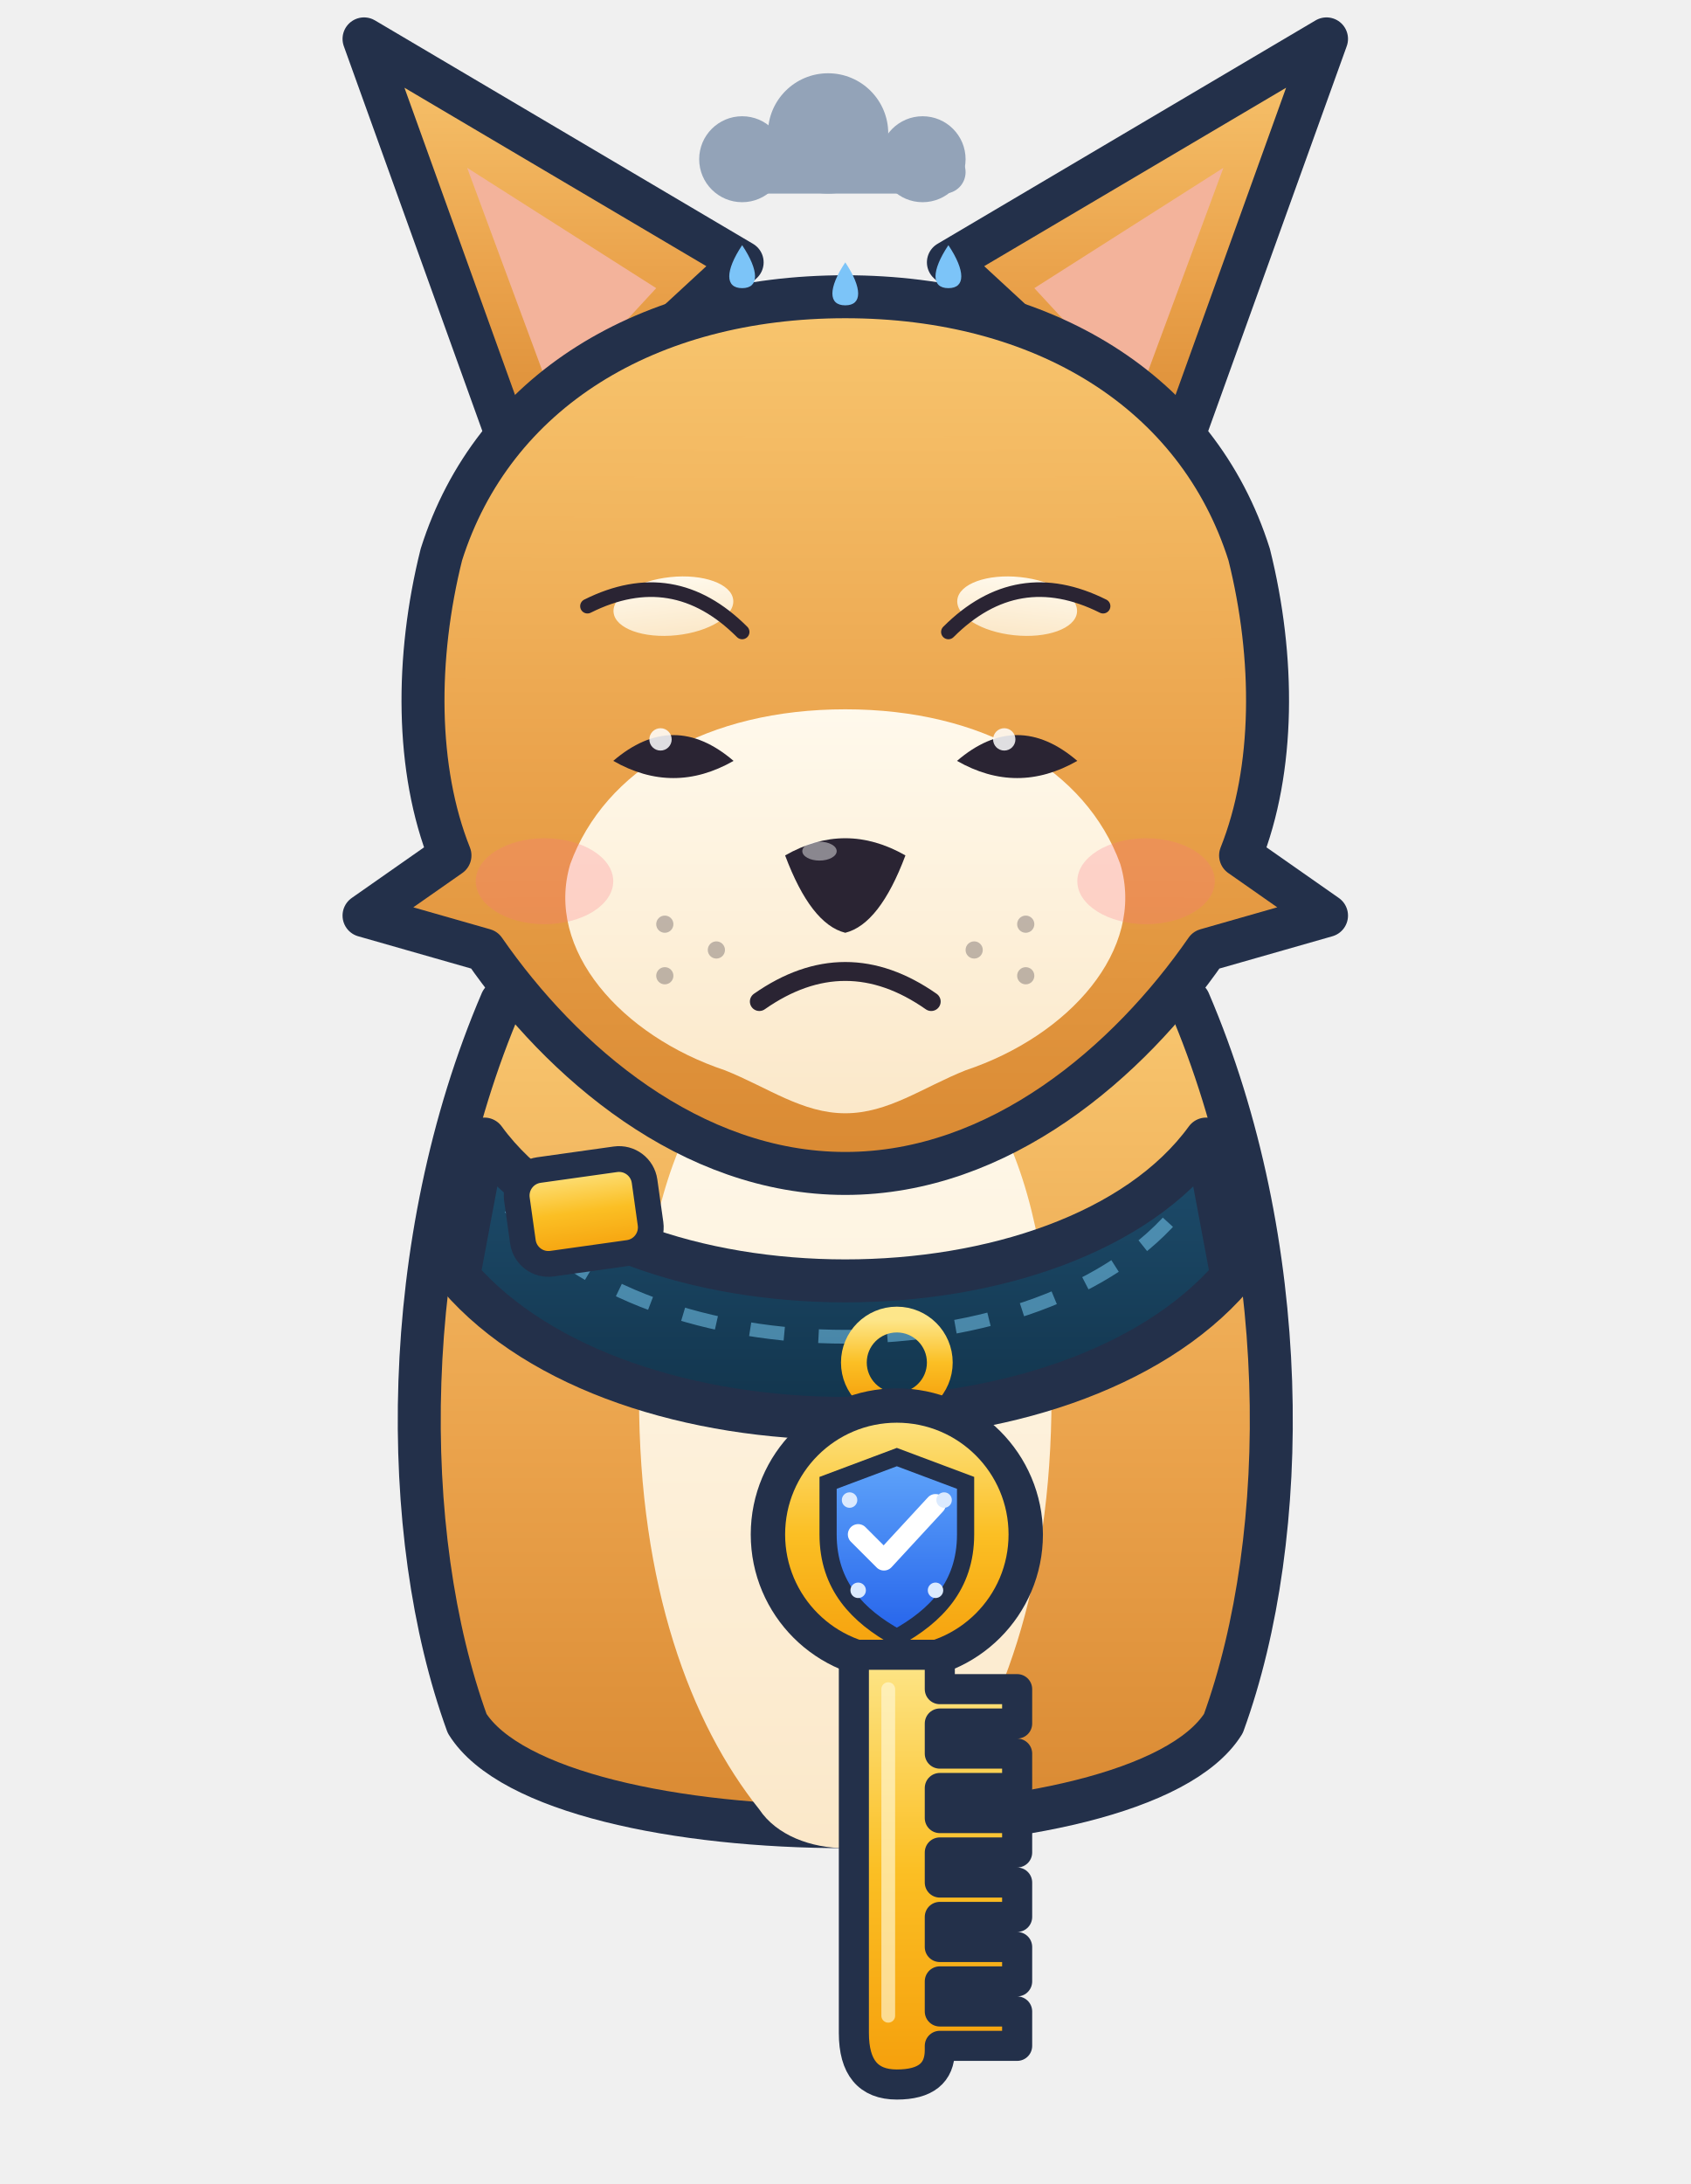
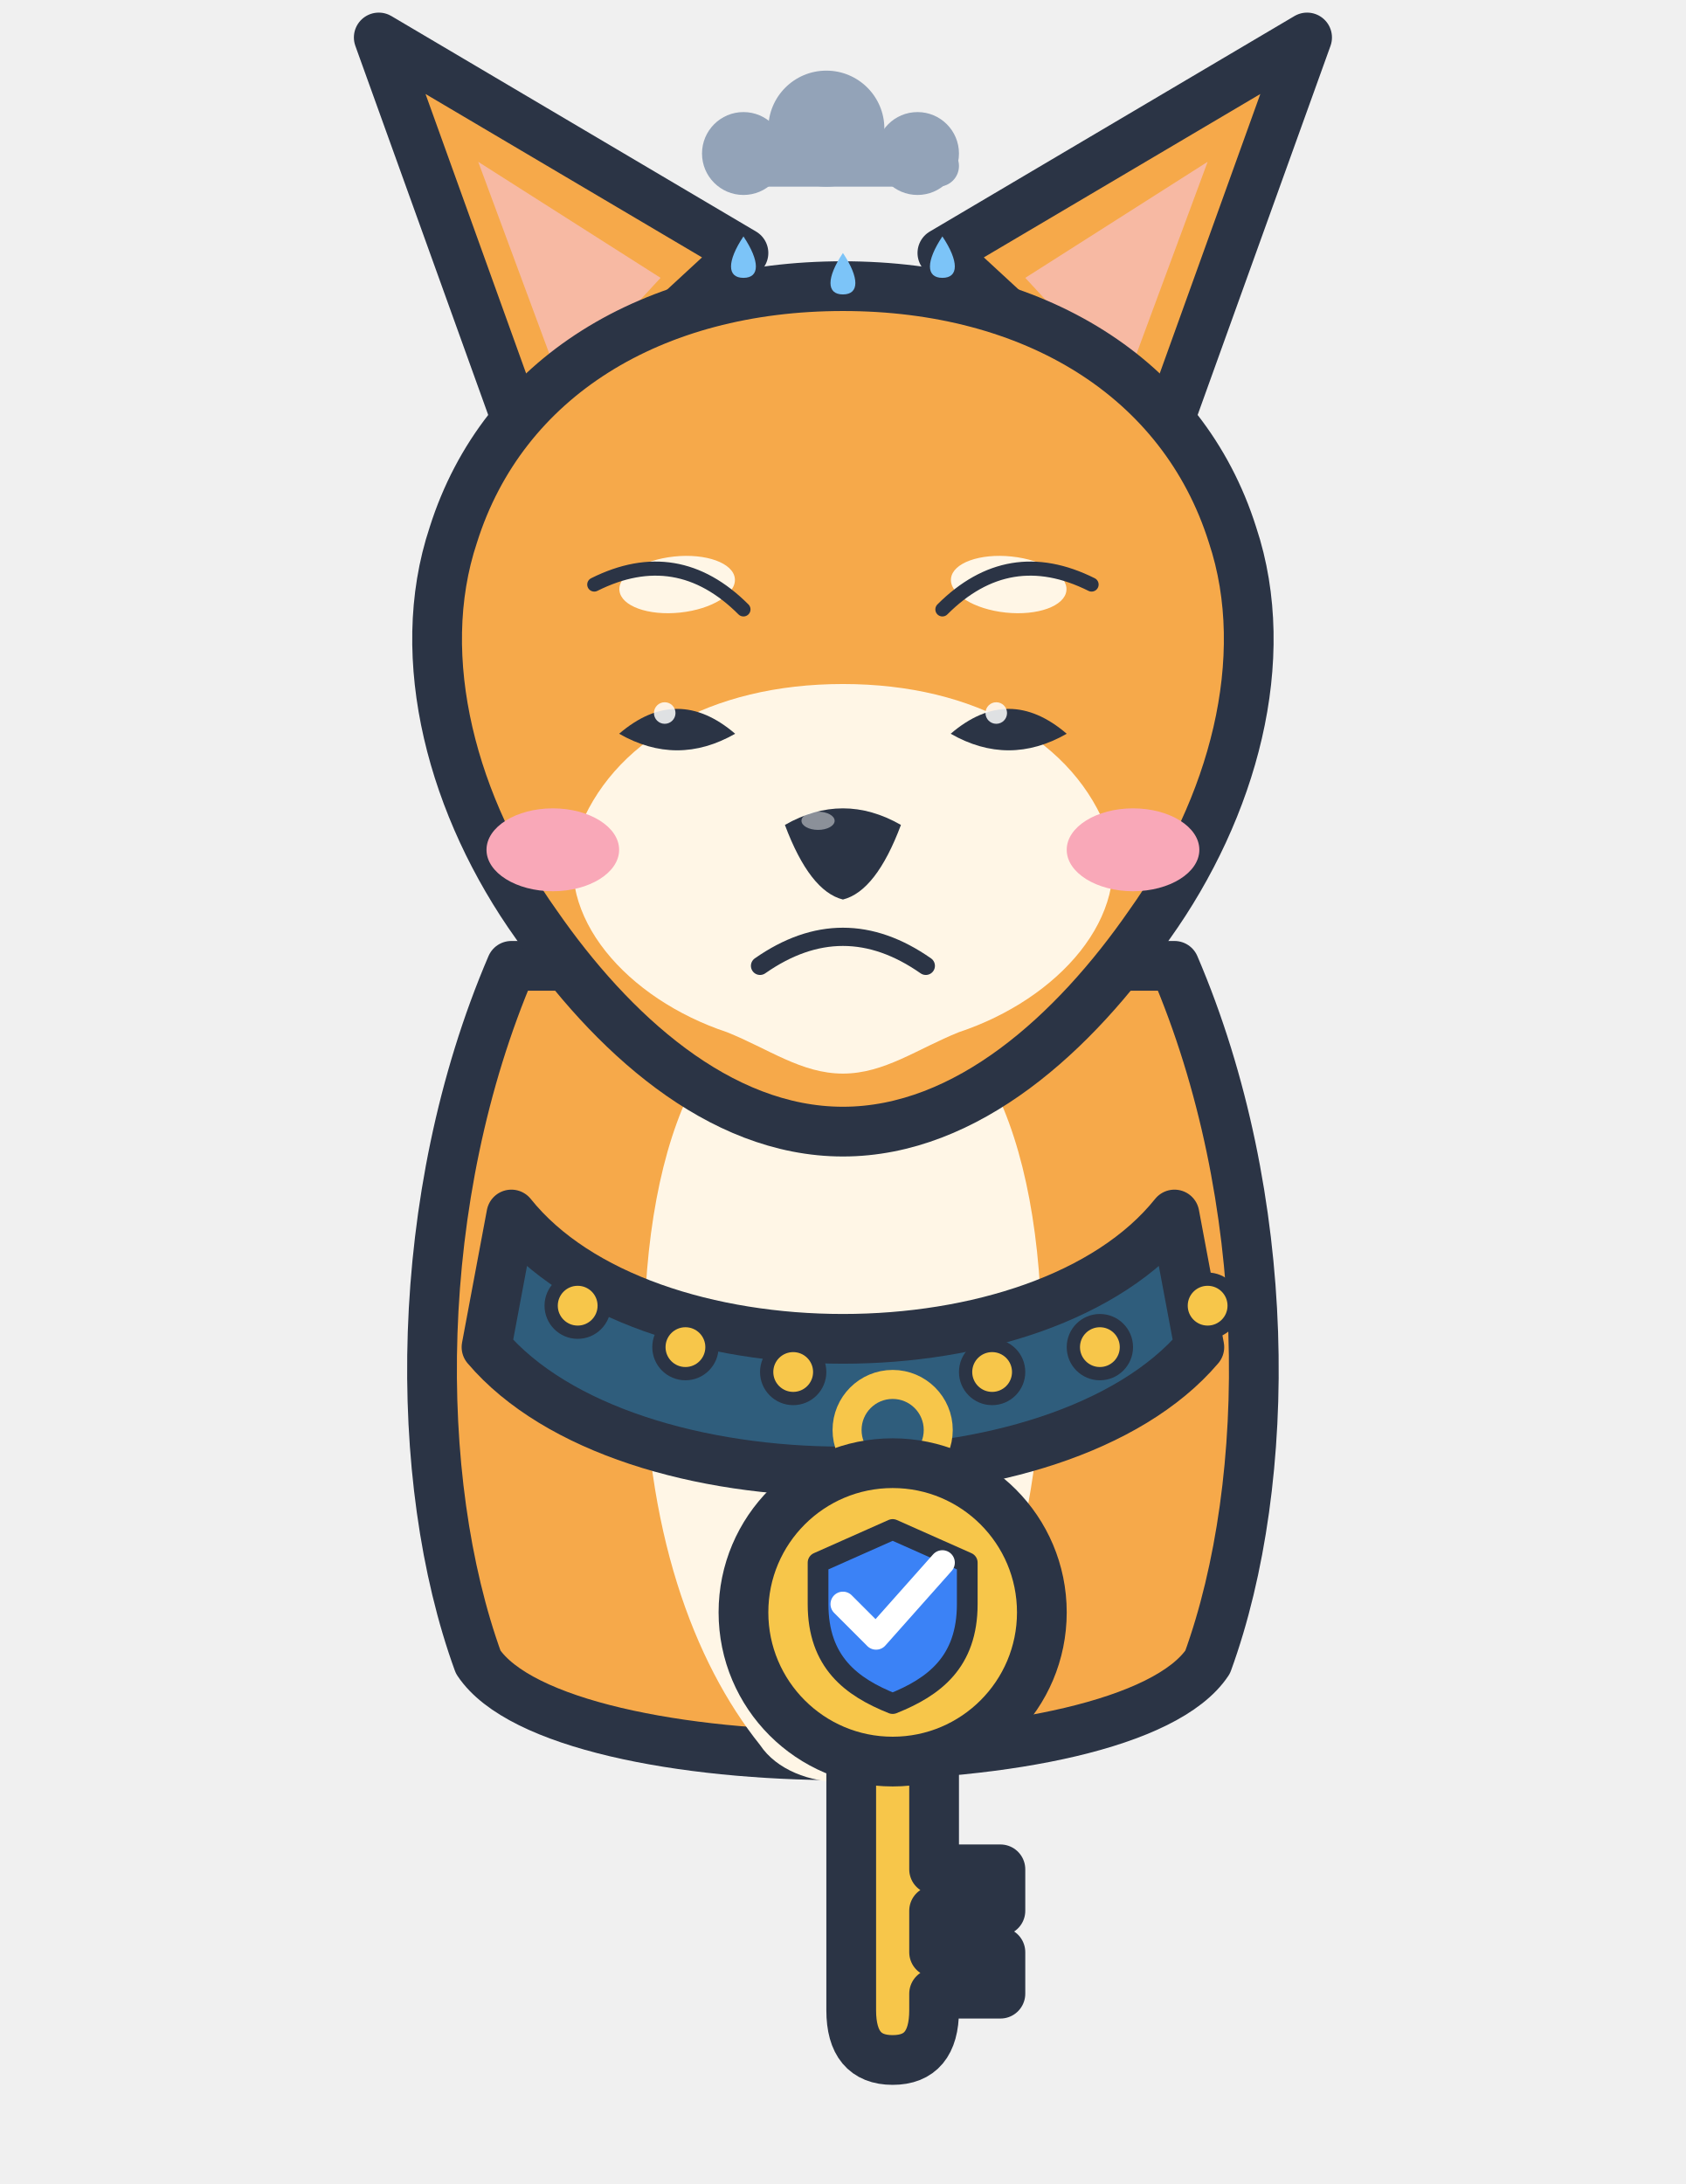
- <svg xmlns="http://www.w3.org/2000/svg" viewBox="0 0 240 310" width="240" height="310" role="img" aria-label="钥匙小卫 Kee · 沮丧 Depressed">
+ <svg xmlns="http://www.w3.org/2000/svg" viewBox="0 0 240 310" width="88" height="114" role="img" aria-label="钥匙小卫 Kee · 沮丧 Depressed">
  <style>.ex-motion { animation: ex-bob 3.2s ease-in-out infinite; transform-box: fill-box; transform-origin: 50% 50%; }
.ex-anim-tear { animation: ex-tear 1.8s ease-in infinite; transform-box: fill-box; transform-origin: center; }
.ex-anim-sweat { animation: ex-tear 1.5s ease-in infinite; transform-box: fill-box; transform-origin: center; }
.ex-anim-heart { animation: ex-heart 2.2s ease-out infinite; transform-box: fill-box; transform-origin: center; }
.ex-anim-spark { animation: ex-spark 1.9s ease-in-out infinite; transform-box: fill-box; transform-origin: center; }
.ex-anim-rain { animation: ex-rain 1.4s linear infinite; transform-box: fill-box; transform-origin: center; }
.ex-anim-confetti { animation: ex-confetti 2.4s linear infinite; transform-box: fill-box; transform-origin: center; }
.ex-anim-pulse { animation: ex-pulse 1.6s ease-in-out infinite; transform-box: fill-box; transform-origin: center; }
.ex-anim-knock { animation: ex-knock 0.55s ease-in-out infinite; transform-box: fill-box; transform-origin: center; }
.ex-anim-knockline { animation: ex-knockline 0.55s ease-out infinite; transform-box: fill-box; transform-origin: center; }
.ex-anim-palm { animation: ex-palm 0.9s ease-in-out infinite; transform-box: fill-box; transform-origin: center; }
.ex-anim-steam { animation: ex-steam 1.8s ease-out infinite; transform-box: fill-box; transform-origin: center; }
.ex-anim-shock { animation: ex-shock 0.5s ease-in-out infinite; transform-box: fill-box; transform-origin: center; }
.ex-anim-please { animation: ex-please 1.4s ease-in-out infinite; transform-box: fill-box; transform-origin: center; }
.ex-anim-drift { animation: ex-drift 4.5s ease-in-out infinite; transform-box: fill-box; transform-origin: center; }
@keyframes ex-bob { 0%,100% { transform: translateY(0); } 50% { transform: translateY(-2.08px); } }
@keyframes ex-tear { 0% { transform: translateY(0); opacity: 0; } 18% { opacity: 1; } 100% { transform: translateY(8px); opacity: 0; } }
@keyframes ex-heart { 0% { transform: translateY(0) scale(.65); opacity: 0; } 20% { opacity: 1; } 100% { transform: translateY(-11.7px) scale(1.15); opacity: 0; } }
@keyframes ex-spark { 0%,100% { transform: scale(.6) rotate(0deg); opacity: .3; } 50% { transform: scale(1.15) rotate(25deg); opacity: 1; } }
@keyframes ex-rain { 0% { transform: translateY(0); opacity: 0; } 20% { opacity: 1; } 100% { transform: translateY(8px); opacity: 0; } }
@keyframes ex-confetti { 0% { transform: translateY(-4px) rotate(0deg); opacity: 1; } 100% { transform: translateY(14px) rotate(200deg); opacity: 0; } }
@keyframes ex-pulse { 0%,100% { transform: scale(1); opacity: .35; } 50% { transform: scale(1.18); opacity: .7; } }
@keyframes ex-knock { 0%,100% { transform: translateX(3px); } 35% { transform: translateX(0); } }
@keyframes ex-knockline { 0%,100% { transform: scaleX(.6); opacity: .35; } 35% { transform: scaleX(1); opacity: 1; } }
@keyframes ex-palm { 0%,100% { transform: translateY(0) rotate(0deg); } 50% { transform: translateY(-1px) rotate(-4deg); } }
@keyframes ex-steam { 0% { transform: translateY(0); opacity: .7; } 100% { transform: translateY(-7px); opacity: 0; } }
@keyframes ex-shock { 0%,100% { transform: scaleX(.7); opacity: .4; } 50% { transform: scaleX(1.25); opacity: 1; } }
@keyframes ex-please { 0%,100% { transform: translateY(0); } 50% { transform: translateY(-1.5px); } }
@keyframes ex-drift { 0%,100% { transform: translateY(0); } 50% { transform: translateY(-1.5px); } }
@media (prefers-reduced-motion: reduce) {
  .ex-motion, [class*="ex-anim-"] { animation: none !important; }
}</style>
  <g class="ex-motion ex-depressed">
-     <g transform="translate(120 108) scale(1.22) translate(-120 -100)">
-       <defs>
-         <linearGradient id="keeFur" x1="0" y1="0" x2="0" y2="1">
-           <stop offset="0" stop-color="#F8C66F" />
-           <stop offset=".55" stop-color="#EAA24B" />
-           <stop offset="1" stop-color="#D98932" />
-         </linearGradient>
-         <linearGradient id="keeFace" gradientUnits="userSpaceOnUse" x1="0" y1="46" x2="0" y2="148">
-           <stop offset="0" stop-color="#F8C66F" />
-           <stop offset=".55" stop-color="#EAA24B" />
-           <stop offset="1" stop-color="#D98932" />
-         </linearGradient>
-         <linearGradient id="keeCream" x1="0" y1="0" x2="0" y2="1">
-           <stop offset="0" stop-color="#FFF9EC" />
-           <stop offset="1" stop-color="#FBE8C9" />
-         </linearGradient>
-         <linearGradient id="keeGold" x1="0" y1="0" x2="0" y2="1">
-           <stop offset="0" stop-color="#FDE68A" />
-           <stop offset=".5" stop-color="#FBBF24" />
-           <stop offset="1" stop-color="#F59E0B" />
-         </linearGradient>
-         <linearGradient id="keeShield" x1="0" y1="0" x2="0" y2="1">
-           <stop offset="0" stop-color="#60A5FA" />
-           <stop offset="1" stop-color="#2563EB" />
-         </linearGradient>
-         <linearGradient id="keeCollar" x1="0" y1="0" x2="0" y2="1">
-           <stop offset="0" stop-color="#1E4E6E" />
-           <stop offset="1" stop-color="#12344C" />
-         </linearGradient>
-       </defs>
+     <g transform="translate(120 104) scale(1.18) translate(-120 -100)">
      <g class="ex-base">
-         <path d="M80 128 C68 156 68 190 76 212 C86 228 154 228 164 212 C172 190 172 156 160 128 Z" fill="url(#keeFur)" stroke="#23304A" stroke-width="5" stroke-linejoin="round" />
-         <path d="M120 130 C104 130 96 148 96 174 C96 196 102 212 110 222 C114 228 126 228 130 222 C138 212 144 196 144 174 C144 148 136 130 120 130 Z" fill="url(#keeCream)" />
-         <path d="M78 144 C94 166 146 166 162 144 L165 160 C146 182 94 182 75 160 Z" fill="url(#keeCollar)" stroke="#23304A" stroke-width="5" stroke-linejoin="round" />
-         <path d="M81 152 C97 172 143 172 159 152" fill="none" stroke="#7DD3FC" stroke-width="1.6" stroke-dasharray="4 4" opacity=".5" />
-         <rect x="82" y="147" width="15" height="11" rx="3" fill="url(#keeGold)" stroke="#23304A" stroke-width="3" transform="rotate(-8 89 152)" />
-         <circle cx="126" cy="170" r="5" fill="none" stroke="url(#keeGold)" stroke-width="3" />
+         <path d="M80 128 C68 156 68 190 76 212 C86 227 154 227 164 212 C172 190 172 156 160 128 Z" fill="#F6A94A" stroke="#2B3445" stroke-width="6" stroke-linejoin="round" />
+         <path d="M120 130 C104 130 96 148 96 174 C96 196 102 212 110 222 C114 228 126 228 130 222 C138 212 144 196 144 174 C144 148 136 130 120 130 Z" fill="#FFF6E6" />
+         <path d="M80 158 C96 178 144 178 160 158 L163 174 C146 194 94 194 77 174 Z" fill="#2F5D7C" stroke="#2B3445" stroke-width="6" stroke-linejoin="round" />
+         <g fill="#F7C64A" stroke="#2B3445" stroke-width="1.6">
+           <circle cx="88" cy="169" r="3.2" />
+           <circle cx="101" cy="174" r="3.2" />
+           <circle cx="114" cy="177" r="3.2" />
+           <circle cx="138" cy="177" r="3.2" />
+           <circle cx="151" cy="174" r="3.2" />
+           <circle cx="164" cy="169" r="3.2" />
+         </g>
        <g>
-           <circle cx="126" cy="190" r="15" fill="url(#keeGold)" stroke="#23304A" stroke-width="4" />
-           <path d="M126 181 L134 184 V190 C134 196 130.5 199.5 126 202 C121.5 199.5 118 196 118 190 V184 Z" fill="url(#keeShield)" stroke="#23304A" stroke-width="2" />
-           <path d="M121.5 190 L124.5 193 L130.5 186.5" fill="none" stroke="#FFFFFF" stroke-width="2.4" stroke-linecap="round" stroke-linejoin="round" />
-           <circle cx="120.5" cy="186" r=".9" fill="#DBEAFE" />
-           <circle cx="131.5" cy="186" r=".9" fill="#DBEAFE" />
-           <circle cx="121.5" cy="196.5" r=".9" fill="#DBEAFE" />
-           <circle cx="130.5" cy="196.5" r=".9" fill="#DBEAFE" />
-           <path d="M121 204 L121 248 Q121 254 126 254 Q131 254 131 250                  L131 249.5 L140 249.5 L140 245.5 L131 245.5                  L131 242 L140 242 L140 238 L131 238                  L131 234.5 L140 234.5 L140 230.5 L131 230.5                  L131 227 L140 227 L140 223 L131 223                  L131 219.5 L140 219.5 L140 215.5 L131 215.5                  L131 212 L140 212 L140 208 L131 208                  L131 204 Z" fill="url(#keeGold)" stroke="#23304A" stroke-width="3.5" stroke-linejoin="round" />
-           <path d="M125 208 V246" stroke="#FFF7D6" stroke-width="1.6" stroke-linecap="round" opacity=".65" />
+           <circle cx="126" cy="184" r="5.5" fill="none" stroke="#F7C64A" stroke-width="3.5" />
+           <path d="M121 222 L121 254 Q121 260 126 260 Q131 260 131 254 L131 252 L139 252 L139 247 L131 247 L131 242 L139 242 L139 237 L131 237 L131 222 Z" fill="#F7C64A" stroke="#2B3445" stroke-width="6" stroke-linejoin="round" />
+           <circle cx="126" cy="206" r="18" fill="#F7C64A" stroke="#2B3445" stroke-width="6" />
+           <path d="M126 196 L135 200 V205 C135 212 131 215 126 217 C121 215 117 212 117 205 V200 Z" fill="#3B82F6" stroke="#2B3445" stroke-width="2.5" stroke-linejoin="round" />
+           <path d="M120 205 L124 209 L132 200" fill="none" stroke="#FFFFFF" stroke-width="3" stroke-linecap="round" stroke-linejoin="round" />
        </g>
-         <path d="M82 66 L64 16 L108 42 Z" fill="url(#keeFur)" stroke="#23304A" stroke-width="5" stroke-linejoin="round" />
-         <path d="M158 66 L176 16 L132 42 Z" fill="url(#keeFur)" stroke="#23304A" stroke-width="5" stroke-linejoin="round" />
-         <path d="M86 58 L76 31 L98 45 Z" fill="#F3B39B" />
-         <path d="M154 58 L164 31 L142 45 Z" fill="#F3B39B" />
-         <path d="M120 46 C97 46 79 57 73 76 C70 88 70 101 74 111 L64 118 L78 122 C87 135 102 148 120 148 C138 148 153 135 162 122 L176 118 L166 111 C170 101 170 88 167 76 C161 57 143 46 120 46 Z" fill="url(#keeFur)" stroke="#23304A" stroke-width="5" stroke-linejoin="round" />
+         <path d="M82 66 L64 16 L108 42 Z" fill="#F6A94A" stroke="#2B3445" stroke-width="6" stroke-linejoin="round" />
+         <path d="M158 66 L176 16 L132 42 Z" fill="#F6A94A" stroke="#2B3445" stroke-width="6" stroke-linejoin="round" />
+         <path d="M86 58 L76 31 L98 45 Z" fill="#F7B9A3" />
+         <path d="M154 58 L164 31 L142 45 Z" fill="#F7B9A3" />
+         <path d="M120 46 C97 46 79 57 73 76 C68 91 73 109 83 123 C92 136 105 148 120 148 C135 148 148 136 157 123 C167 109 172 91 167 76 C161 57 143 46 120 46 Z" fill="#F6A94A" stroke="#2B3445" stroke-width="6" stroke-linejoin="round" />
      </g>
      <g class="ex-face">
-         <ellipse cx="120" cy="98" rx="45" ry="37" fill="url(#keeFace)" />
-         <path d="M120 94 C104 94 92 101 88 112 C85 122 94 132 106 136 C111 138 115 141 120 141 C125 141 129 138 134 136 C146 132 155 122 152 112 C148 101 136 94 120 94 Z" fill="url(#keeCream)" />
-         <ellipse cx="100" cy="82" rx="7" ry="3.4" fill="url(#keeCream)" transform="rotate(-6 100 82)" />
-         <ellipse cx="140" cy="82" rx="7" ry="3.4" fill="url(#keeCream)" transform="rotate(6 140 82)" />
-         <path d="M90 82 Q100 77 108 85" fill="none" stroke="#2A2433" stroke-width="1.7" stroke-linecap="round" />
-         <path d="M150 82 Q140 77 132 85" fill="none" stroke="#2A2433" stroke-width="1.7" stroke-linecap="round" />
-         <path d="M93 100 Q100 94 107 100 Q100 104 93 100 Z" fill="#2A2433" />
+         <path d="M120 94 C104 94 92 101 88 112 C85 122 94 132 106 136 C111 138 115 141 120 141 C125 141 129 138 134 136 C146 132 155 122 152 112 C148 101 136 94 120 94 Z" fill="#FFF6E6" />
+         <ellipse cx="100" cy="82" rx="7" ry="3.4" fill="#FFF6E6" transform="rotate(-6 100 82)" />
+         <ellipse cx="140" cy="82" rx="7" ry="3.4" fill="#FFF6E6" transform="rotate(6 140 82)" />
+         <path d="M90 82 Q100 77 108 85" fill="none" stroke="#2B3445" stroke-width="1.7" stroke-linecap="round" />
+         <path d="M150 82 Q140 77 132 85" fill="none" stroke="#2B3445" stroke-width="1.7" stroke-linecap="round" />
+         <path d="M93 100 Q100 94 107 100 Q100 104 93 100 Z" fill="#2B3445" />
        <circle cx="98.5" cy="97.5" r="1.3" fill="#FFFFFF" opacity=".85" />
-         <path d="M133 100 Q140 94 147 100 Q140 104 133 100 Z" fill="#2A2433" />
+         <path d="M133 100 Q140 94 147 100 Q140 104 133 100 Z" fill="#2B3445" />
        <circle cx="138.5" cy="97.5" r="1.3" fill="#FFFFFF" opacity=".85" />
-         <path d="M110 128 Q120 121 130 128" fill="none" stroke="#2A2433" stroke-width="2.2" stroke-linecap="round" />
-         <path d="M113 111 Q120 107 127 111 Q124 119 120 120 Q116 119 113 111 Z" fill="#2A2433" />
+         <path d="M110 128 Q120 121 130 128" fill="none" stroke="#2B3445" stroke-width="2.2" stroke-linecap="round" />
+         <path d="M113 111 Q120 107 127 111 Q124 119 120 120 Q116 119 113 111 Z" fill="#2B3445" />
        <ellipse cx="117" cy="110.5" rx="2" ry="1.1" fill="#FFFFFF" opacity=".45" />
-         <g fill="#2A2433" opacity=".3">
-           <circle cx="99" cy="119" r="1" />
-           <circle cx="105" cy="122" r="1" />
-           <circle cx="99" cy="125" r="1" />
-           <circle cx="141" cy="119" r="1" />
-           <circle cx="135" cy="122" r="1" />
-           <circle cx="141" cy="125" r="1" />
-         </g>
-         <ellipse cx="85" cy="114" rx="8" ry="5" fill="#FB7185" opacity=".25" />
-         <ellipse cx="155" cy="114" rx="8" ry="5" fill="#FB7185" opacity=".25" />
+         <ellipse cx="85" cy="114" rx="8" ry="5" fill="#F9A8B8" />
+         <ellipse cx="155" cy="114" rx="8" ry="5" fill="#F9A8B8" />
        <g class="ex-anim-drift">
          <circle cx="108" cy="30" r="5" fill="#93A3B8" />
          <circle cx="118" cy="27" r="7" fill="#93A3B8" />
          <circle cx="129" cy="30" r="5" fill="#93A3B8" />
          <rect x="104" y="29" width="30" height="5" rx="2.5" fill="#93A3B8" />
        </g>
        <g transform="translate(108 40)">
          <path class="ex-anim-rain" style="animation-delay:0s" d="M0 0 C2 3 2 5 0 5 C-2 5 -2 3 0 0 Z" fill="#7CC4F8" />
        </g>
        <g transform="translate(120 42)">
          <path class="ex-anim-rain" style="animation-delay:.4s" d="M0 0 C2 3 2 5 0 5 C-2 5 -2 3 0 0 Z" fill="#7CC4F8" />
        </g>
        <g transform="translate(132 40)">
          <path class="ex-anim-rain" style="animation-delay:.8s" d="M0 0 C2 3 2 5 0 5 C-2 5 -2 3 0 0 Z" fill="#7CC4F8" />
        </g>
      </g>
    </g>
  </g>
</svg>
